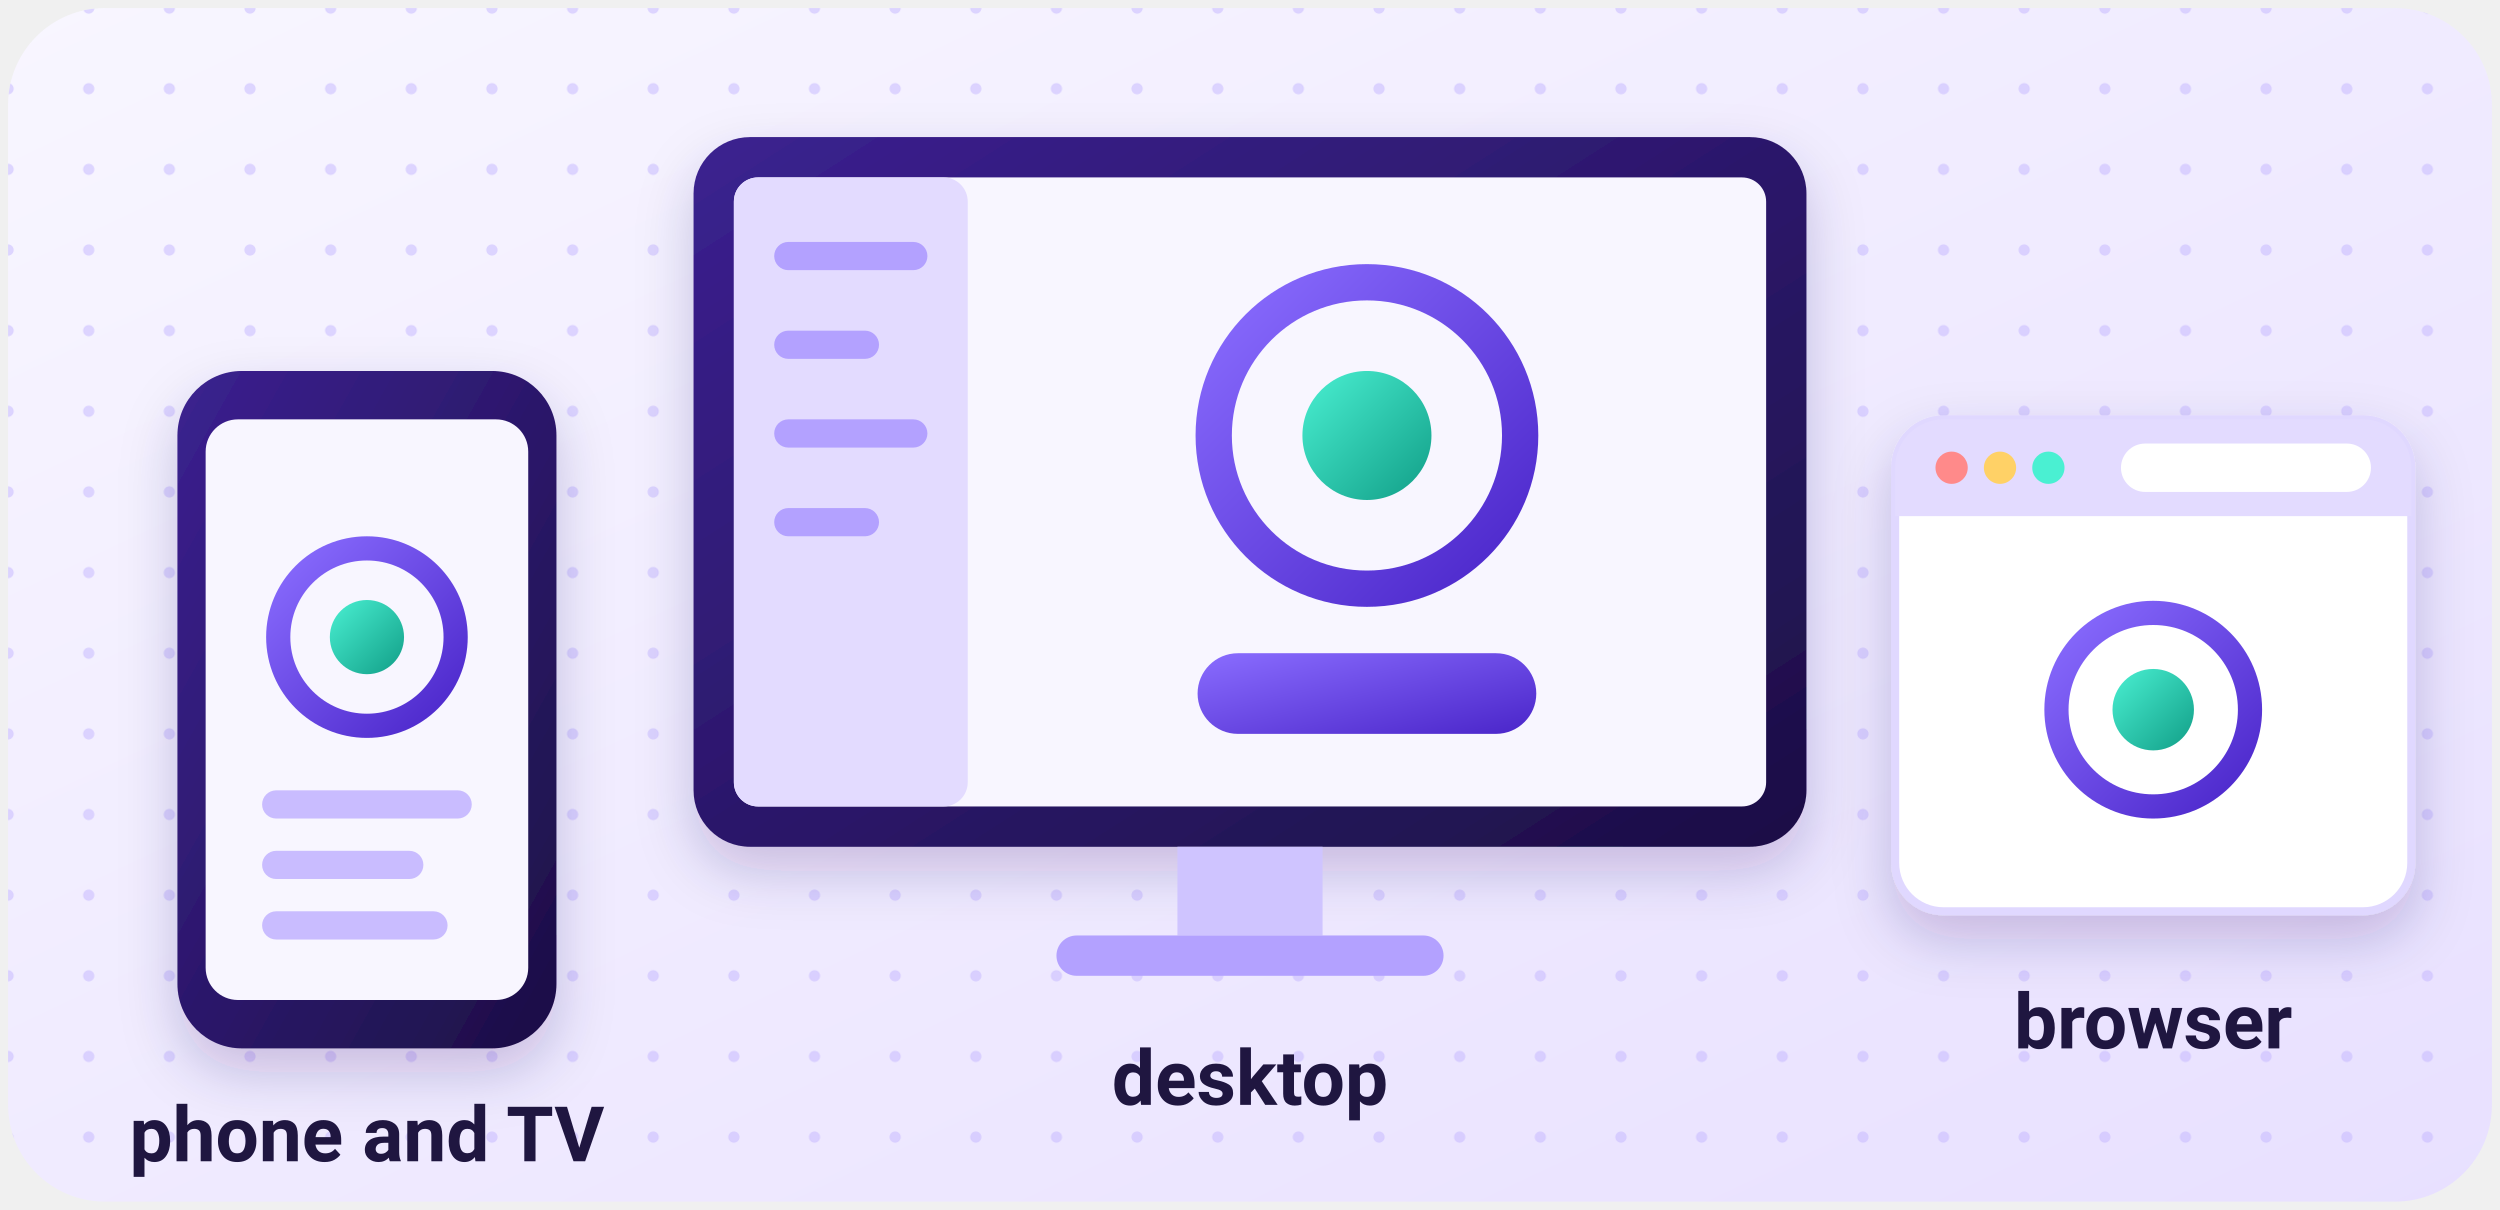
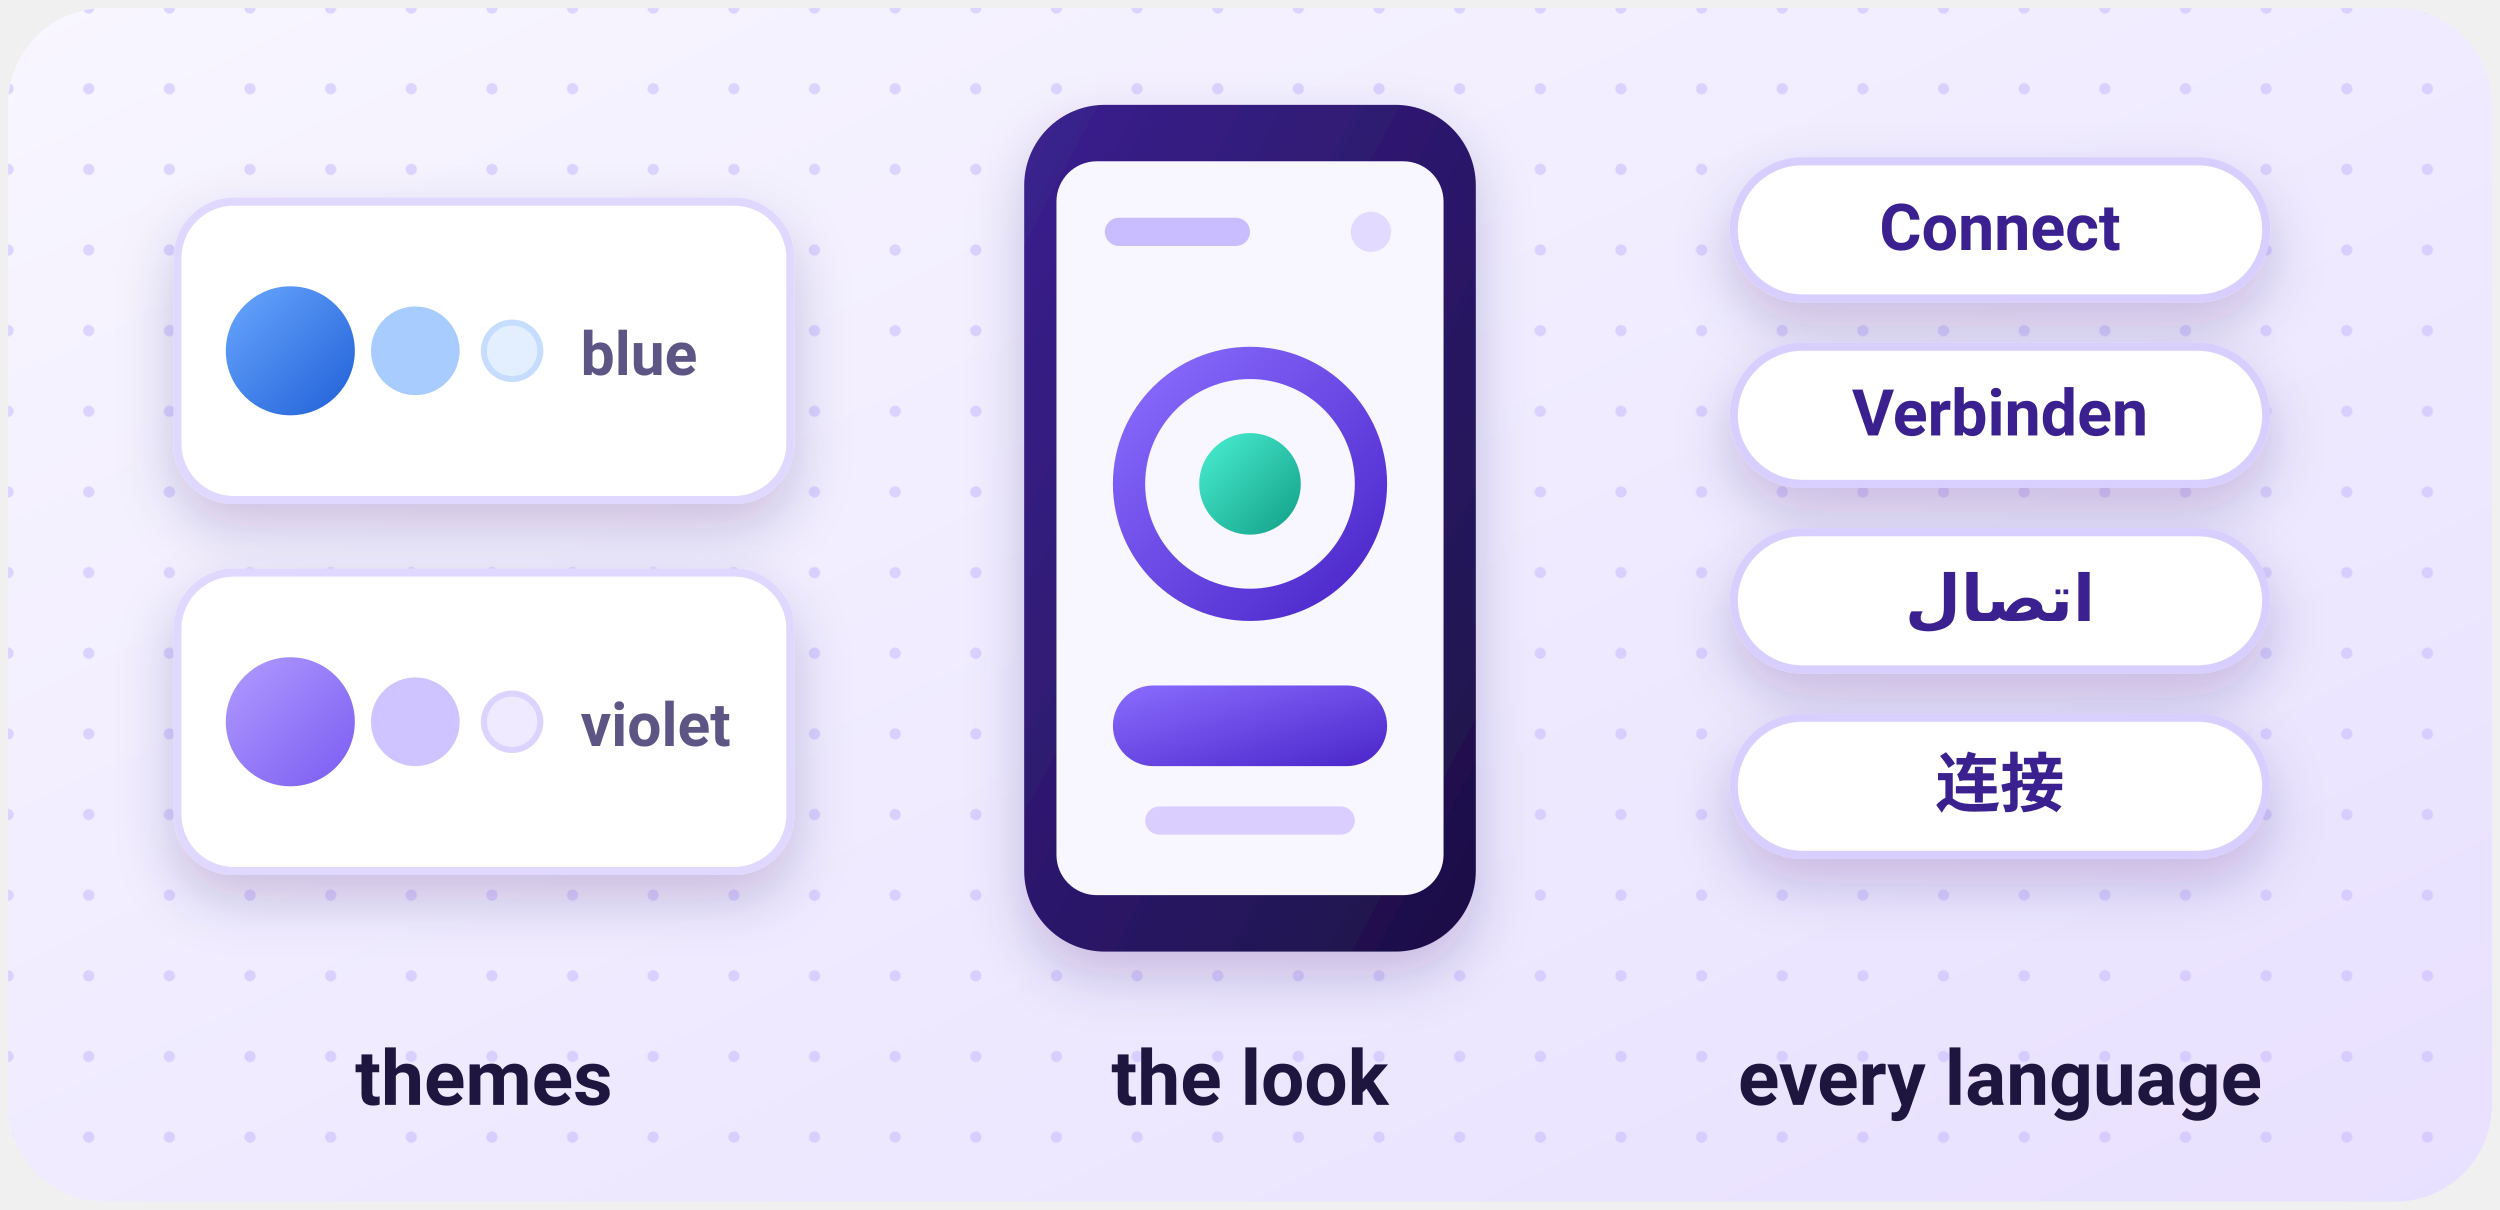
- <svg xmlns="http://www.w3.org/2000/svg" viewBox="0 0 620 300" font-family="system-ui, -apple-system, 'Segoe UI', Roboto, sans-serif" role="img" aria-label="The same app UI on a phone, a desktop and in a browser">
+ <svg xmlns="http://www.w3.org/2000/svg" viewBox="0 0 620 300" font-family="system-ui, -apple-system, 'Segoe UI', Roboto, sans-serif" role="img" aria-label="The app UI: its look in two themes, and its words in every language">
  <defs>
    <linearGradient id="backdrop" x1="0" y1="0" x2="1" y2="1">
      <stop offset="0" stop-color="#f8f6ff" />
      <stop offset="1" stop-color="#e8e0ff" />
    </linearGradient>
    <linearGradient id="purple" x1="0" y1="0" x2="1" y2="1">
      <stop offset="0" stop-color="#8a6dff" />
      <stop offset="1" stop-color="#4a25c9" />
    </linearGradient>
    <linearGradient id="deep" x1="0" y1="0" x2="1" y2="1">
      <stop offset="0" stop-color="#3b2190" />
      <stop offset="1" stop-color="#1c0f45" />
    </linearGradient>
    <linearGradient id="teal" x1="0" y1="0" x2="1" y2="1">
      <stop offset="0" stop-color="#4af0d2" />
      <stop offset="1" stop-color="#119e87" />
    </linearGradient>
-     <linearGradient id="tube" x1="0" y1="0" x2="0" y2="1">
-       <stop offset="0" stop-color="#f6f3ff" />
-       <stop offset="1" stop-color="#d9ceff" />
+     <linearGradient id="blue" x1="0" y1="0" x2="1" y2="1">
+       <stop offset="0" stop-color="#6aa8ff" />
+       <stop offset="1" stop-color="#1f5fd6" />
+     </linearGradient>
+     <linearGradient id="violet" x1="0" y1="0" x2="1" y2="1">
+       <stop offset="0" stop-color="#b19bff" />
+       <stop offset="1" stop-color="#7a5cf2" />
    </linearGradient>
    <pattern id="dots" width="20" height="20" patternUnits="userSpaceOnUse">
      <circle cx="2" cy="2" r="1.4" fill="#c4b6ff" opacity="0.5" />
    </pattern>
    <filter id="shadow" x="-20%" y="-20%" width="140%" height="160%">
      <feDropShadow dx="0" dy="6" stdDeviation="7" flood-color="#2a1660" flood-opacity="0.2" />
    </filter>
-     <marker id="arrow" viewBox="0 0 10 10" refX="8" refY="5" markerWidth="6" markerHeight="6" orient="auto-start-reverse">
-       <path d="M0,0 L10,5 L0,10 z" fill="#7b5cff" />
-     </marker>
+     <filter id="chip" x="-20%" y="-60%" width="140%" height="280%">
+       <feDropShadow dx="0" dy="6" stdDeviation="7" flood-color="#2a1660" flood-opacity="0.2" />
+     </filter>
  </defs>
  <rect x="2" y="2" width="616" height="296" rx="24" fill="url(#backdrop)" />
  <rect x="2" y="2" width="616" height="296" rx="24" fill="url(#dots)" />
-   <rect x="172" y="34" width="276" height="176" rx="14" fill="url(#deep)" filter="url(#shadow)" />
-   <rect x="182" y="44" width="256" height="156" rx="6" fill="#f8f6ff" />
-   <rect x="182" y="44" width="58" height="156" rx="6" fill="#e3dbff" />
-   <rect x="192" y="60" width="38" height="7" rx="3.5" fill="#b3a1ff" />
-   <rect x="192" y="82" width="26" height="7" rx="3.5" fill="#b3a1ff" />
-   <rect x="192" y="104" width="38" height="7" rx="3.5" fill="#b3a1ff" />
-   <rect x="192" y="126" width="26" height="7" rx="3.5" fill="#b3a1ff" />
-   <circle cx="339" cy="108" r="38" fill="none" stroke="url(#purple)" stroke-width="9" />
-   <circle cx="339" cy="108" r="16.0" fill="url(#teal)" />
-   <rect x="297" y="162" width="84" height="20" rx="10" fill="url(#purple)" />
-   <rect x="292" y="210" width="36" height="22" fill="#cfc4ff" />
-   <rect x="262" y="232" width="96" height="10" rx="5" fill="#b3a1ff" />
-   <text x="310" y="274" font-size="19" font-weight="600" fill="#1f1640" text-anchor="middle">desktop</text>
-   <rect x="44" y="92" width="94" height="168" rx="16" fill="url(#deep)" filter="url(#shadow)" />
-   <rect x="51" y="104" width="80" height="144" rx="8" fill="#f8f6ff" />
-   <circle cx="91" cy="158" r="22" fill="none" stroke="url(#purple)" stroke-width="6" />
-   <circle cx="91" cy="158" r="9.2" fill="url(#teal)" />
-   <rect x="65" y="196" width="52" height="7" rx="3.5" fill="#c9bcff" />
-   <rect x="65" y="211" width="40" height="7" rx="3.5" fill="#c9bcff" />
-   <rect x="65" y="226" width="46" height="7" rx="3.5" fill="#c9bcff" />
-   <text x="91" y="288" font-size="19" font-weight="600" fill="#1f1640" text-anchor="middle">phone and TV</text>
-   <rect x="470" y="104" width="128" height="122" rx="12" fill="#fff" stroke="#e0d8ff" stroke-width="2" filter="url(#shadow)" />
-   <path d="M470 128 V116 a12 12 0 0 1 12 -12 H586 a12 12 0 0 1 12 12 V128 Z" fill="#e3dbff" />
-   <circle cx="484" cy="116" r="4" fill="#ff8a8a" />
-   <circle cx="496" cy="116" r="4" fill="#ffd166" />
-   <circle cx="508" cy="116" r="4" fill="#4af0d2" />
-   <rect x="526" y="110" width="62" height="12" rx="6" fill="#fff" />
-   <circle cx="534" cy="176" r="24" fill="none" stroke="url(#purple)" stroke-width="6" />
-   <circle cx="534" cy="176" r="10.1" fill="url(#teal)" />
-   <text x="534" y="260" font-size="19" font-weight="600" fill="#1f1640" text-anchor="middle">browser</text>
+   <rect x="44" y="50" width="152" height="74" rx="14" fill="#fff" stroke="#e0d8ff" stroke-width="2" filter="url(#shadow)" />
+   <circle cx="72" cy="87" r="16" fill="url(#blue)" />
+   <circle cx="103" cy="87" r="11" fill="#a9ccff" />
+   <circle cx="127" cy="87" r="7" fill="#e3efff" stroke="#c7ddff" stroke-width="1.5" />
+   <text x="144" y="93" font-size="15" font-weight="600" fill="#5d5584" text-anchor="start">blue</text>
+   <rect x="44" y="142" width="152" height="74" rx="14" fill="#fff" stroke="#e0d8ff" stroke-width="2" filter="url(#shadow)" />
+   <circle cx="72" cy="179" r="16" fill="url(#violet)" />
+   <circle cx="103" cy="179" r="11" fill="#cfc4ff" />
+   <circle cx="127" cy="179" r="7" fill="#efeaff" stroke="#ddd3ff" stroke-width="1.5" />
+   <text x="144" y="185" font-size="15" font-weight="600" fill="#5d5584" text-anchor="start">violet</text>
+   <text x="120" y="274" font-size="19" font-weight="600" fill="#1f1640" text-anchor="middle">themes</text>
+   <rect x="254" y="26" width="112" height="210" rx="20" fill="url(#deep)" filter="url(#shadow)" />
+   <rect x="262" y="40" width="96" height="182" rx="10" fill="#f8f6ff" />
+   <rect x="274" y="54" width="36" height="7" rx="3.5" fill="#c9bcff" />
+   <circle cx="340" cy="57.5" r="5" fill="#e3dbff" />
+   <circle cx="310" cy="120" r="30" fill="none" stroke="url(#purple)" stroke-width="8" />
+   <circle cx="310" cy="120" r="12.6" fill="url(#teal)" />
+   <rect x="276" y="170" width="68" height="20" rx="10" fill="url(#purple)" />
+   <rect x="284" y="200" width="52" height="7" rx="3.5" fill="#d9ceff" />
+   <text x="310" y="274" font-size="19" font-weight="600" fill="#1f1640" text-anchor="middle">the look</text>
+   <g font-size="16" font-weight="600" fill="#3b2190" text-anchor="middle">
+     <rect x="430" y="40" width="132" height="34" rx="17" fill="#fff" stroke="#d9cfff" stroke-width="2" filter="url(#chip)" />
+     <text x="496" y="62">Connect</text>
+     <rect x="430" y="86" width="132" height="34" rx="17" fill="#fff" stroke="#d9cfff" stroke-width="2" filter="url(#chip)" />
+     <text x="496" y="108">Verbinden</text>
+     <rect x="430" y="132" width="132" height="34" rx="17" fill="#fff" stroke="#d9cfff" stroke-width="2" filter="url(#chip)" />
+     <text x="496" y="154" direction="rtl" unicode-bidi="embed">اتصال</text>
+     <rect x="430" y="178" width="132" height="34" rx="17" fill="#fff" stroke="#d9cfff" stroke-width="2" filter="url(#chip)" />
+     <text x="496" y="200">连接</text>
+   </g>
+   <text x="496" y="274" font-size="19" font-weight="600" fill="#1f1640" text-anchor="middle">every language</text>
</svg>
